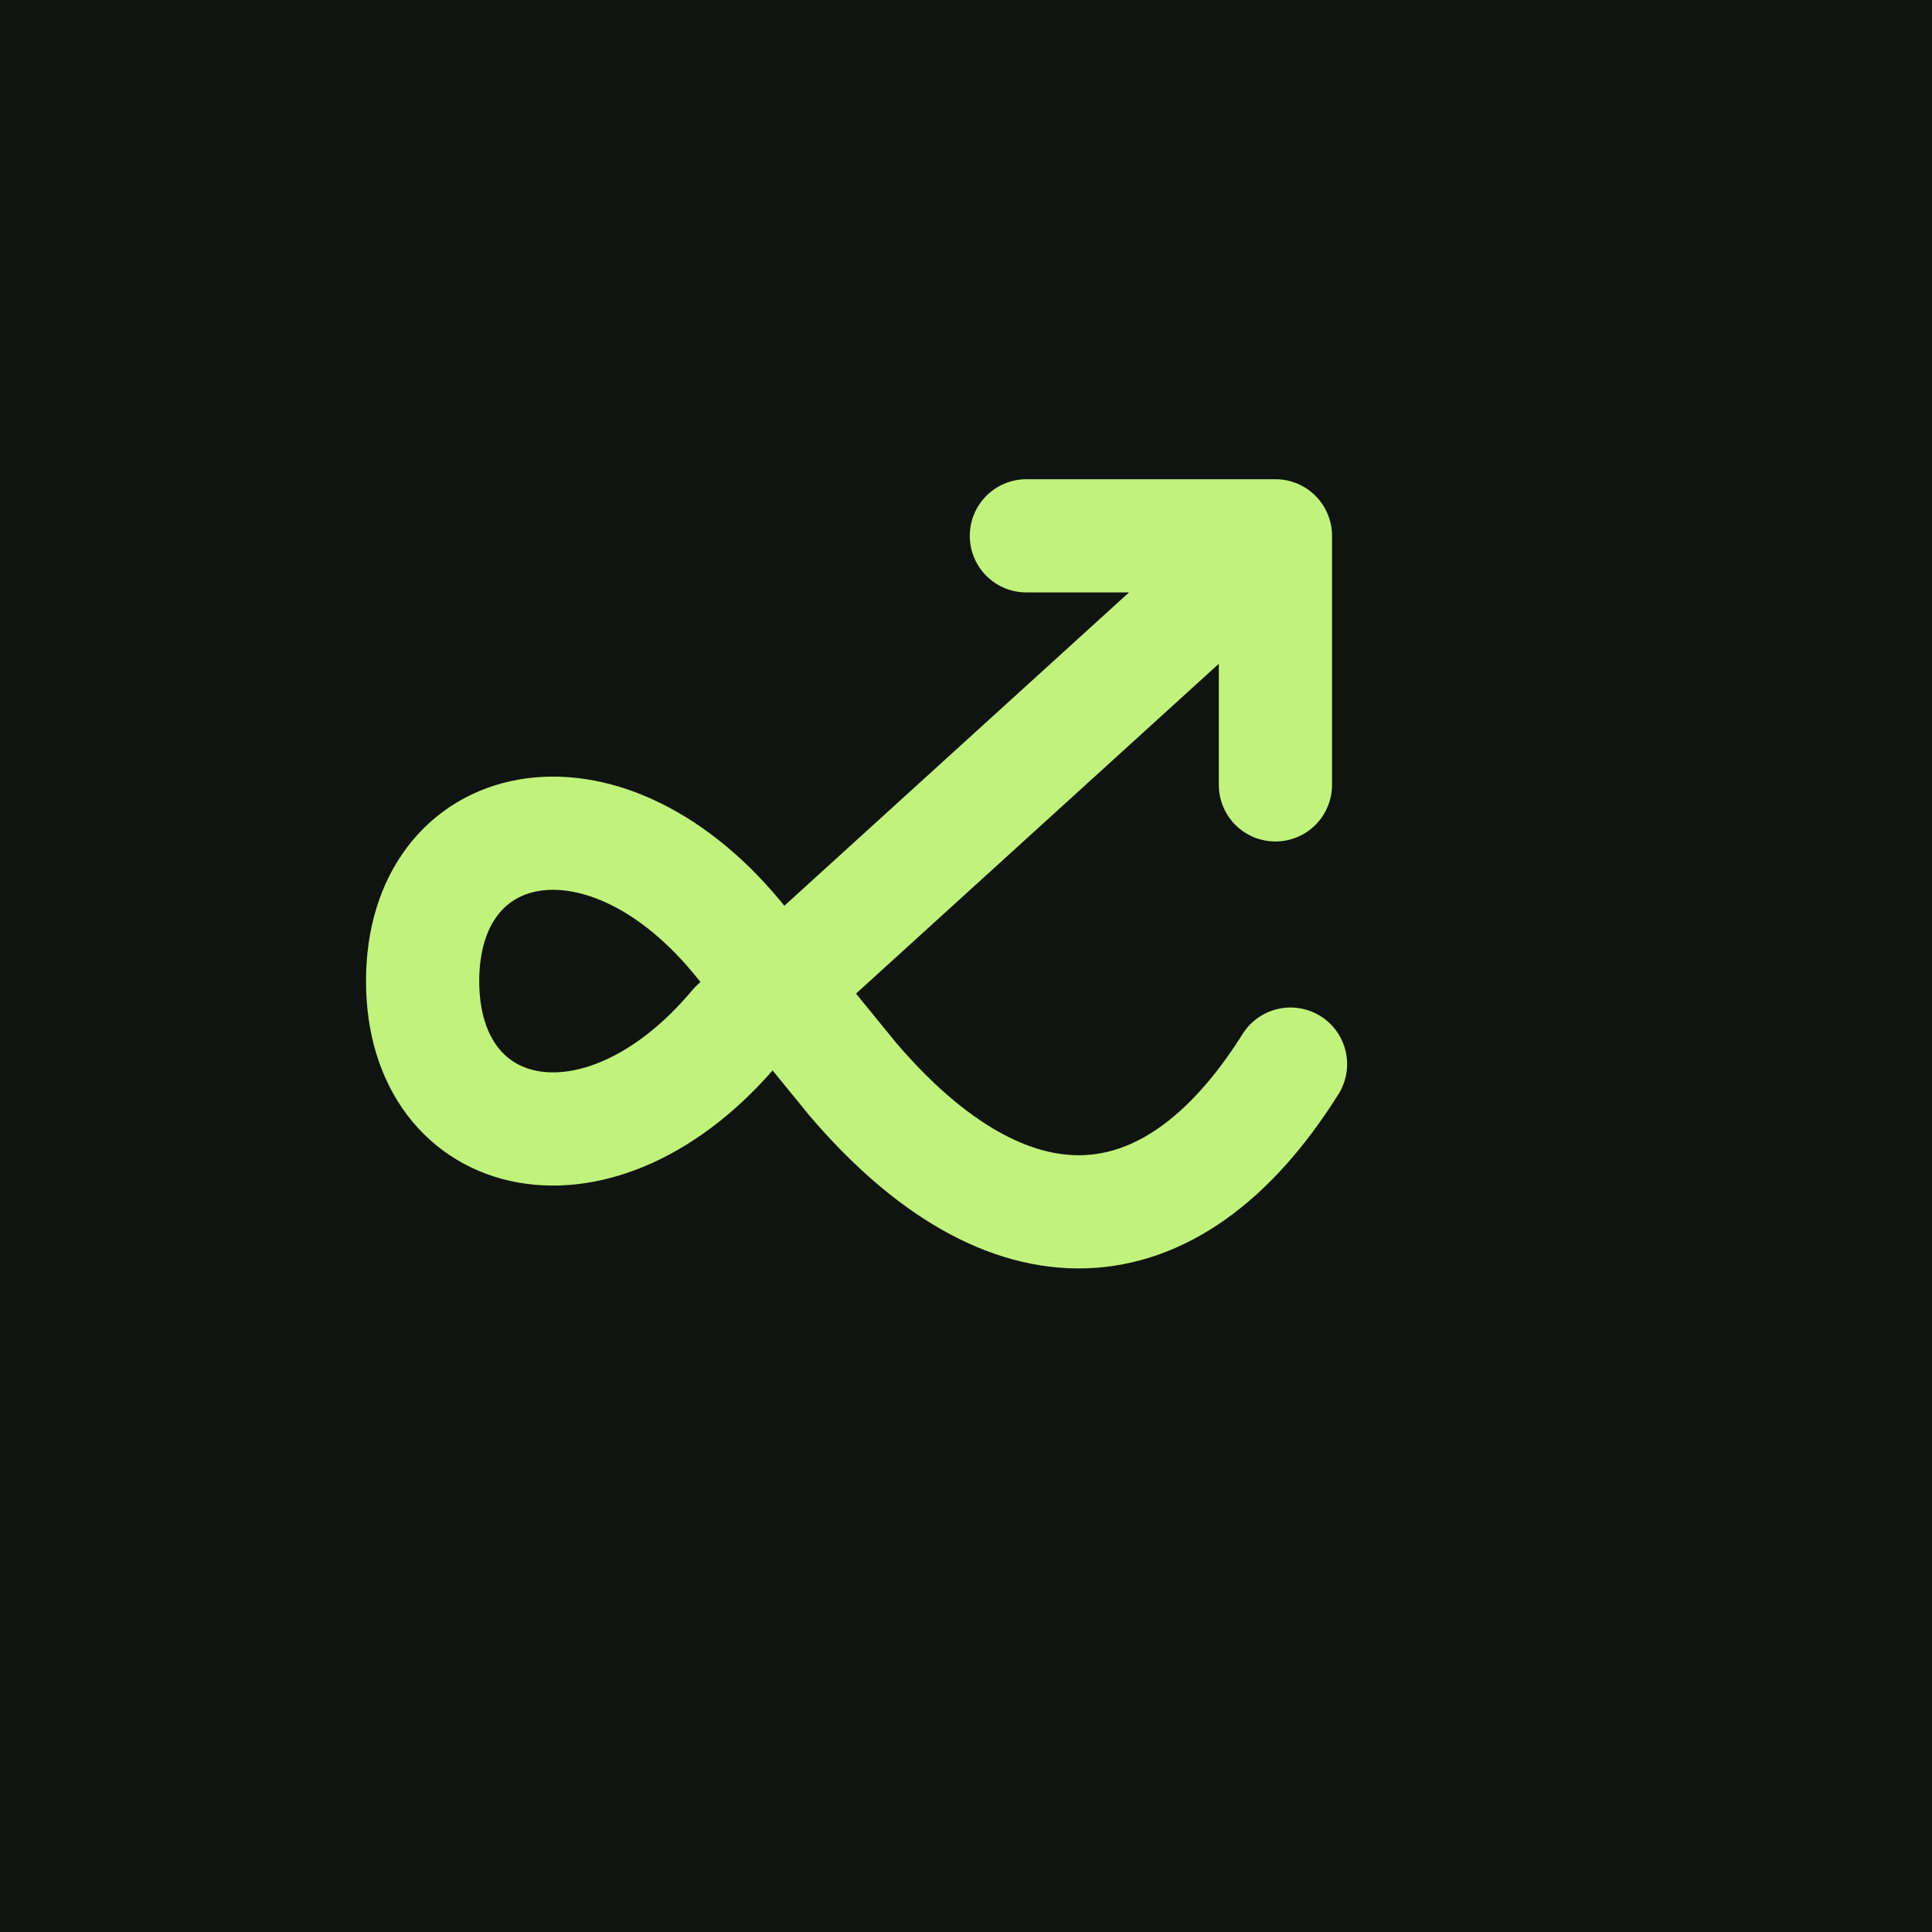
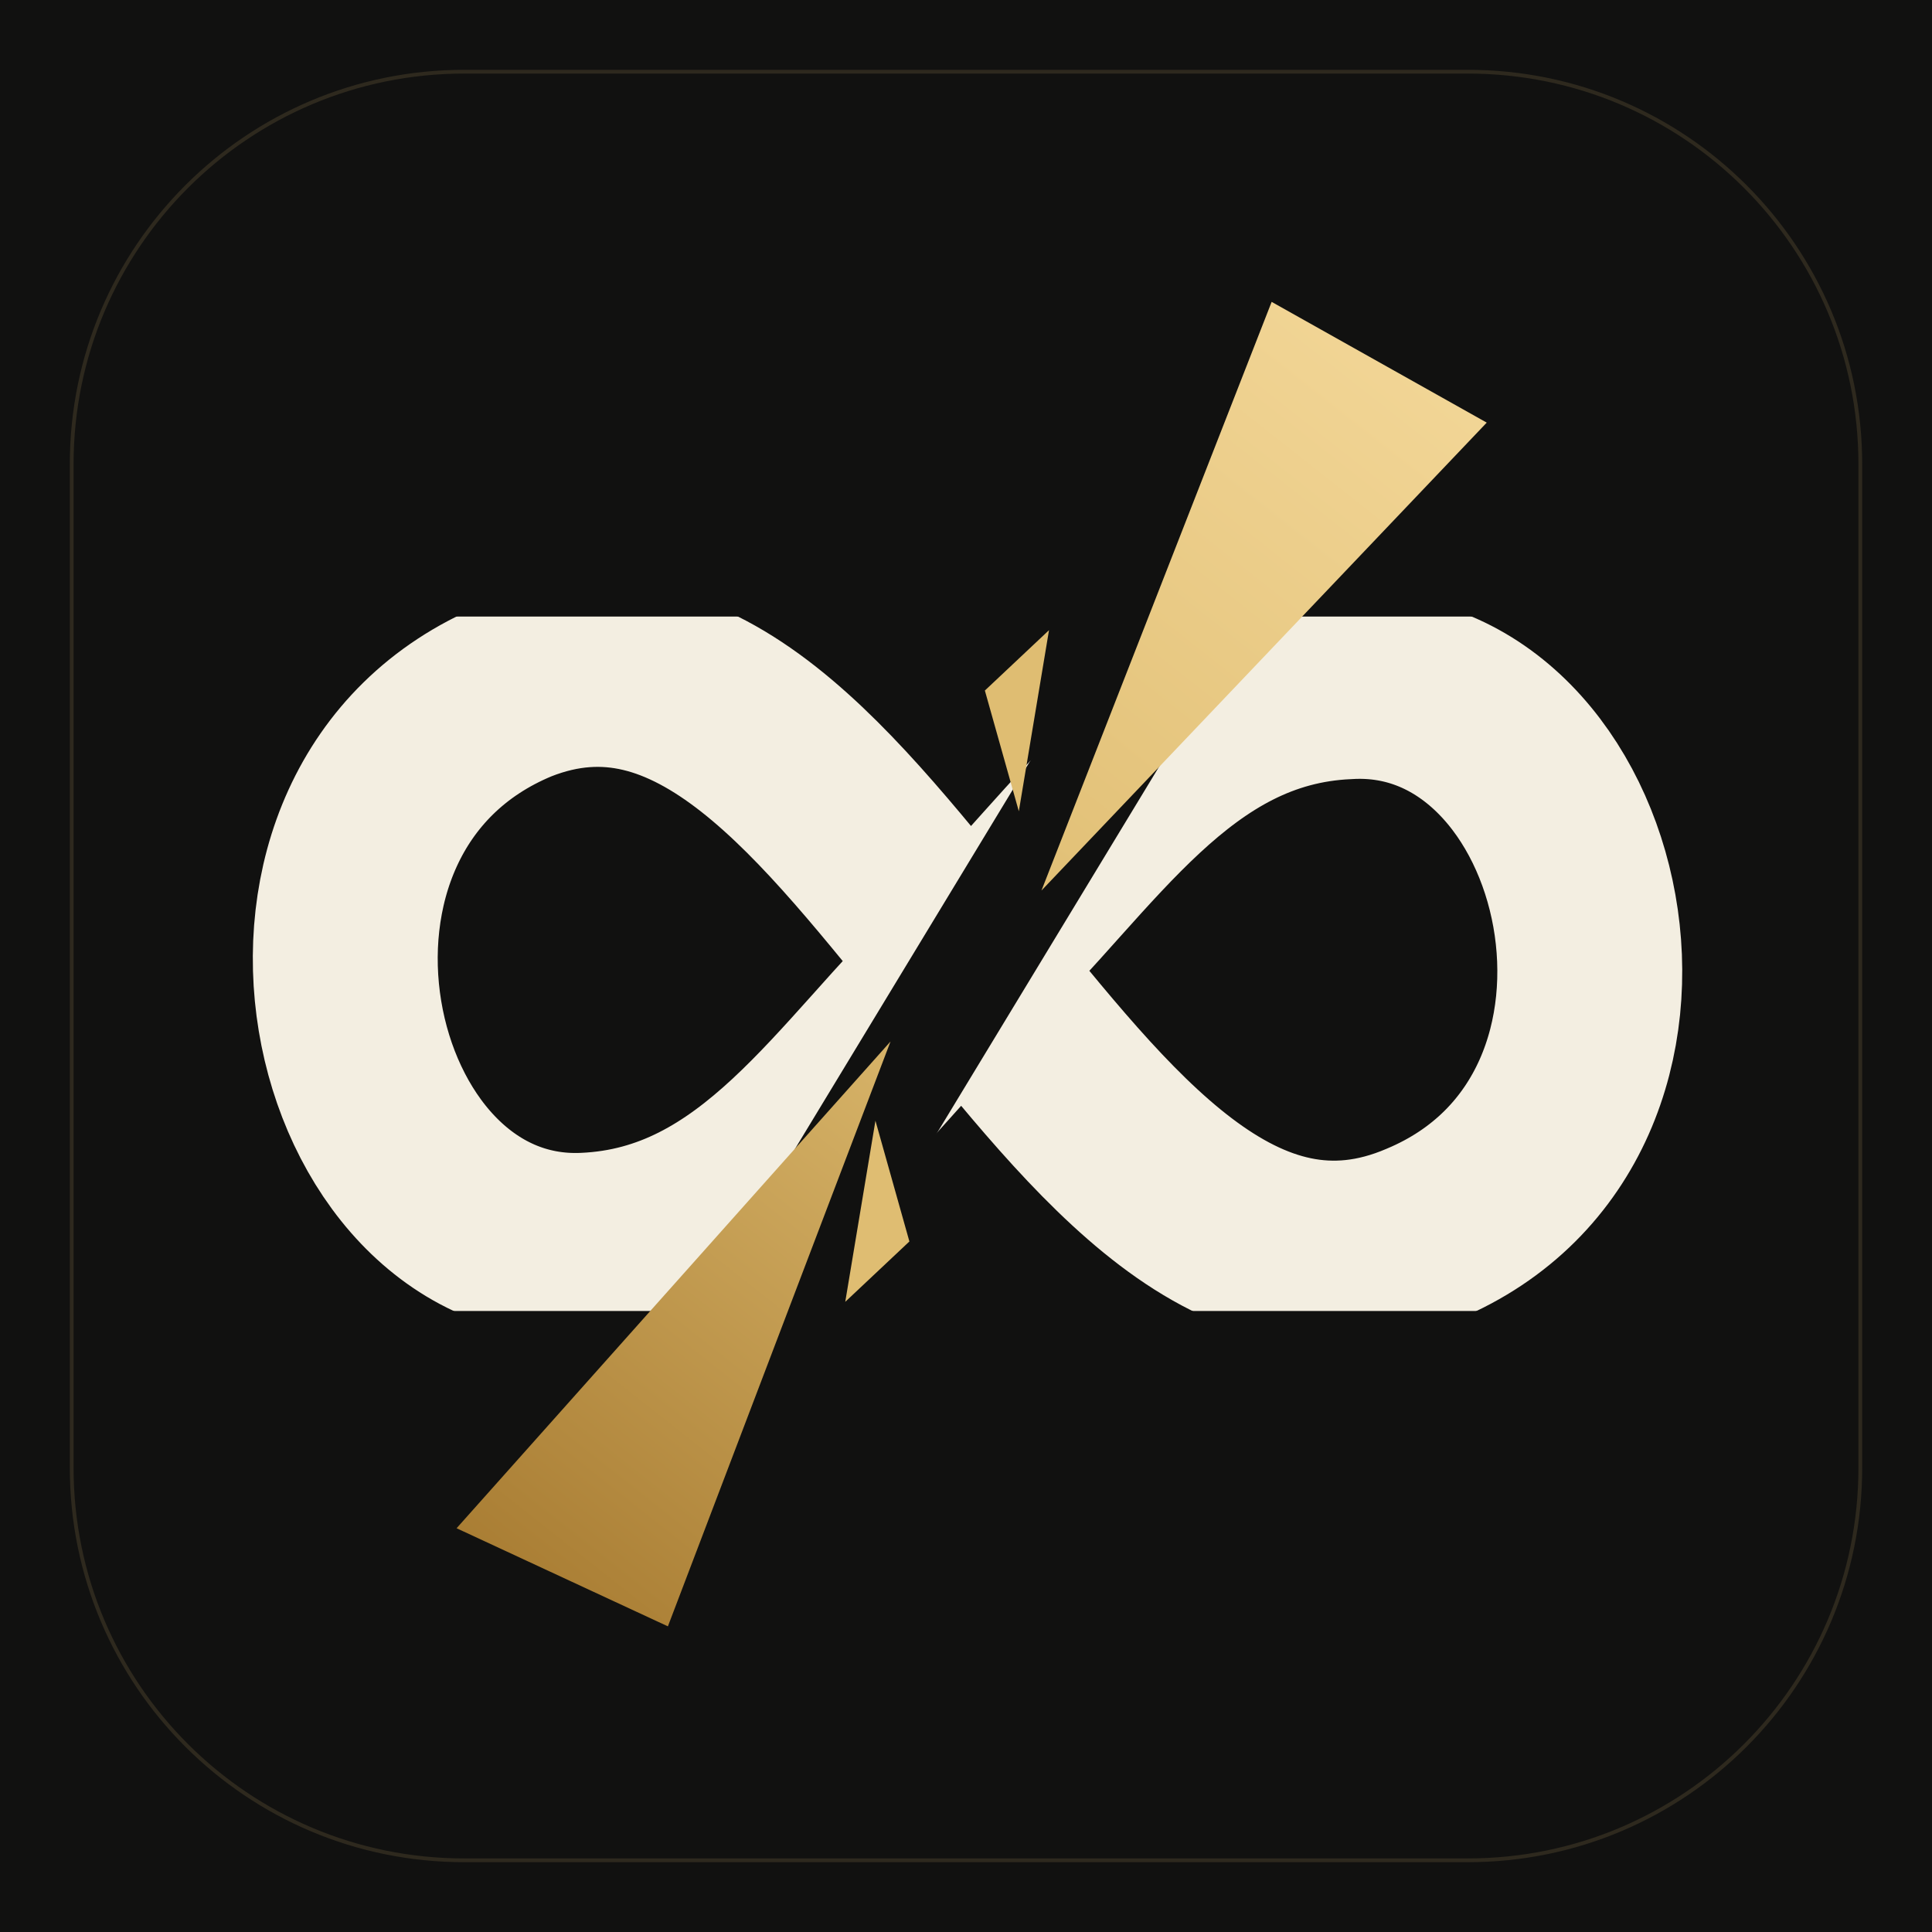
<svg xmlns="http://www.w3.org/2000/svg" viewBox="0 0 512 512" fill="none">
-   <rect width="512" height="512" fill="#101410" />
-   <path d="M342 282C310 333 267 334 226 286L195 248C159 205 112 216 112 260C112 304 159 315 195 272L338 142M272 142H338V208" stroke="#c1f27b" stroke-width="30" stroke-linecap="round" stroke-linejoin="round" />
+   <defs>
+     <linearGradient id="gold" x1="130" y1="420" x2="390" y2="90" gradientUnits="userSpaceOnUse">
+       <stop stop-color="#a87c32" />
+       <stop offset=".5" stop-color="#dfbd72" />
+       <stop offset="1" stop-color="#f3d798" />
+     </linearGradient>
+     <mask id="break">
+       <rect width="512" height="512" fill="white" />
+       <path d="M160 417L354 97" stroke="black" stroke-width="30" />
+     </mask>
+   </defs>
+   <rect width="512" height="512" fill="#111110" />
+   <rect x="19" y="19" width="474" height="474" rx="104" stroke="#dfbd72" stroke-opacity=".14" />
+   <path d="M256 256C220 212 185 164 137 183C62 214 88 333 155 330C201 328 224 287 256 256C288 225 311 184 357 182C424 178 451 296 377 327C328 348 292 300 256 256Z" stroke="#f3eee1" stroke-width="49" mask="url(#break)" />
+   <path d="M276 236L337 80L394 112ZM236 276L177 431L121 405Z" fill="url(#gold)" />
+   <path d="M261 183L278 167L270 215ZM241 329L224 345L232 297Z" fill="#dfbd72" />
</svg>
